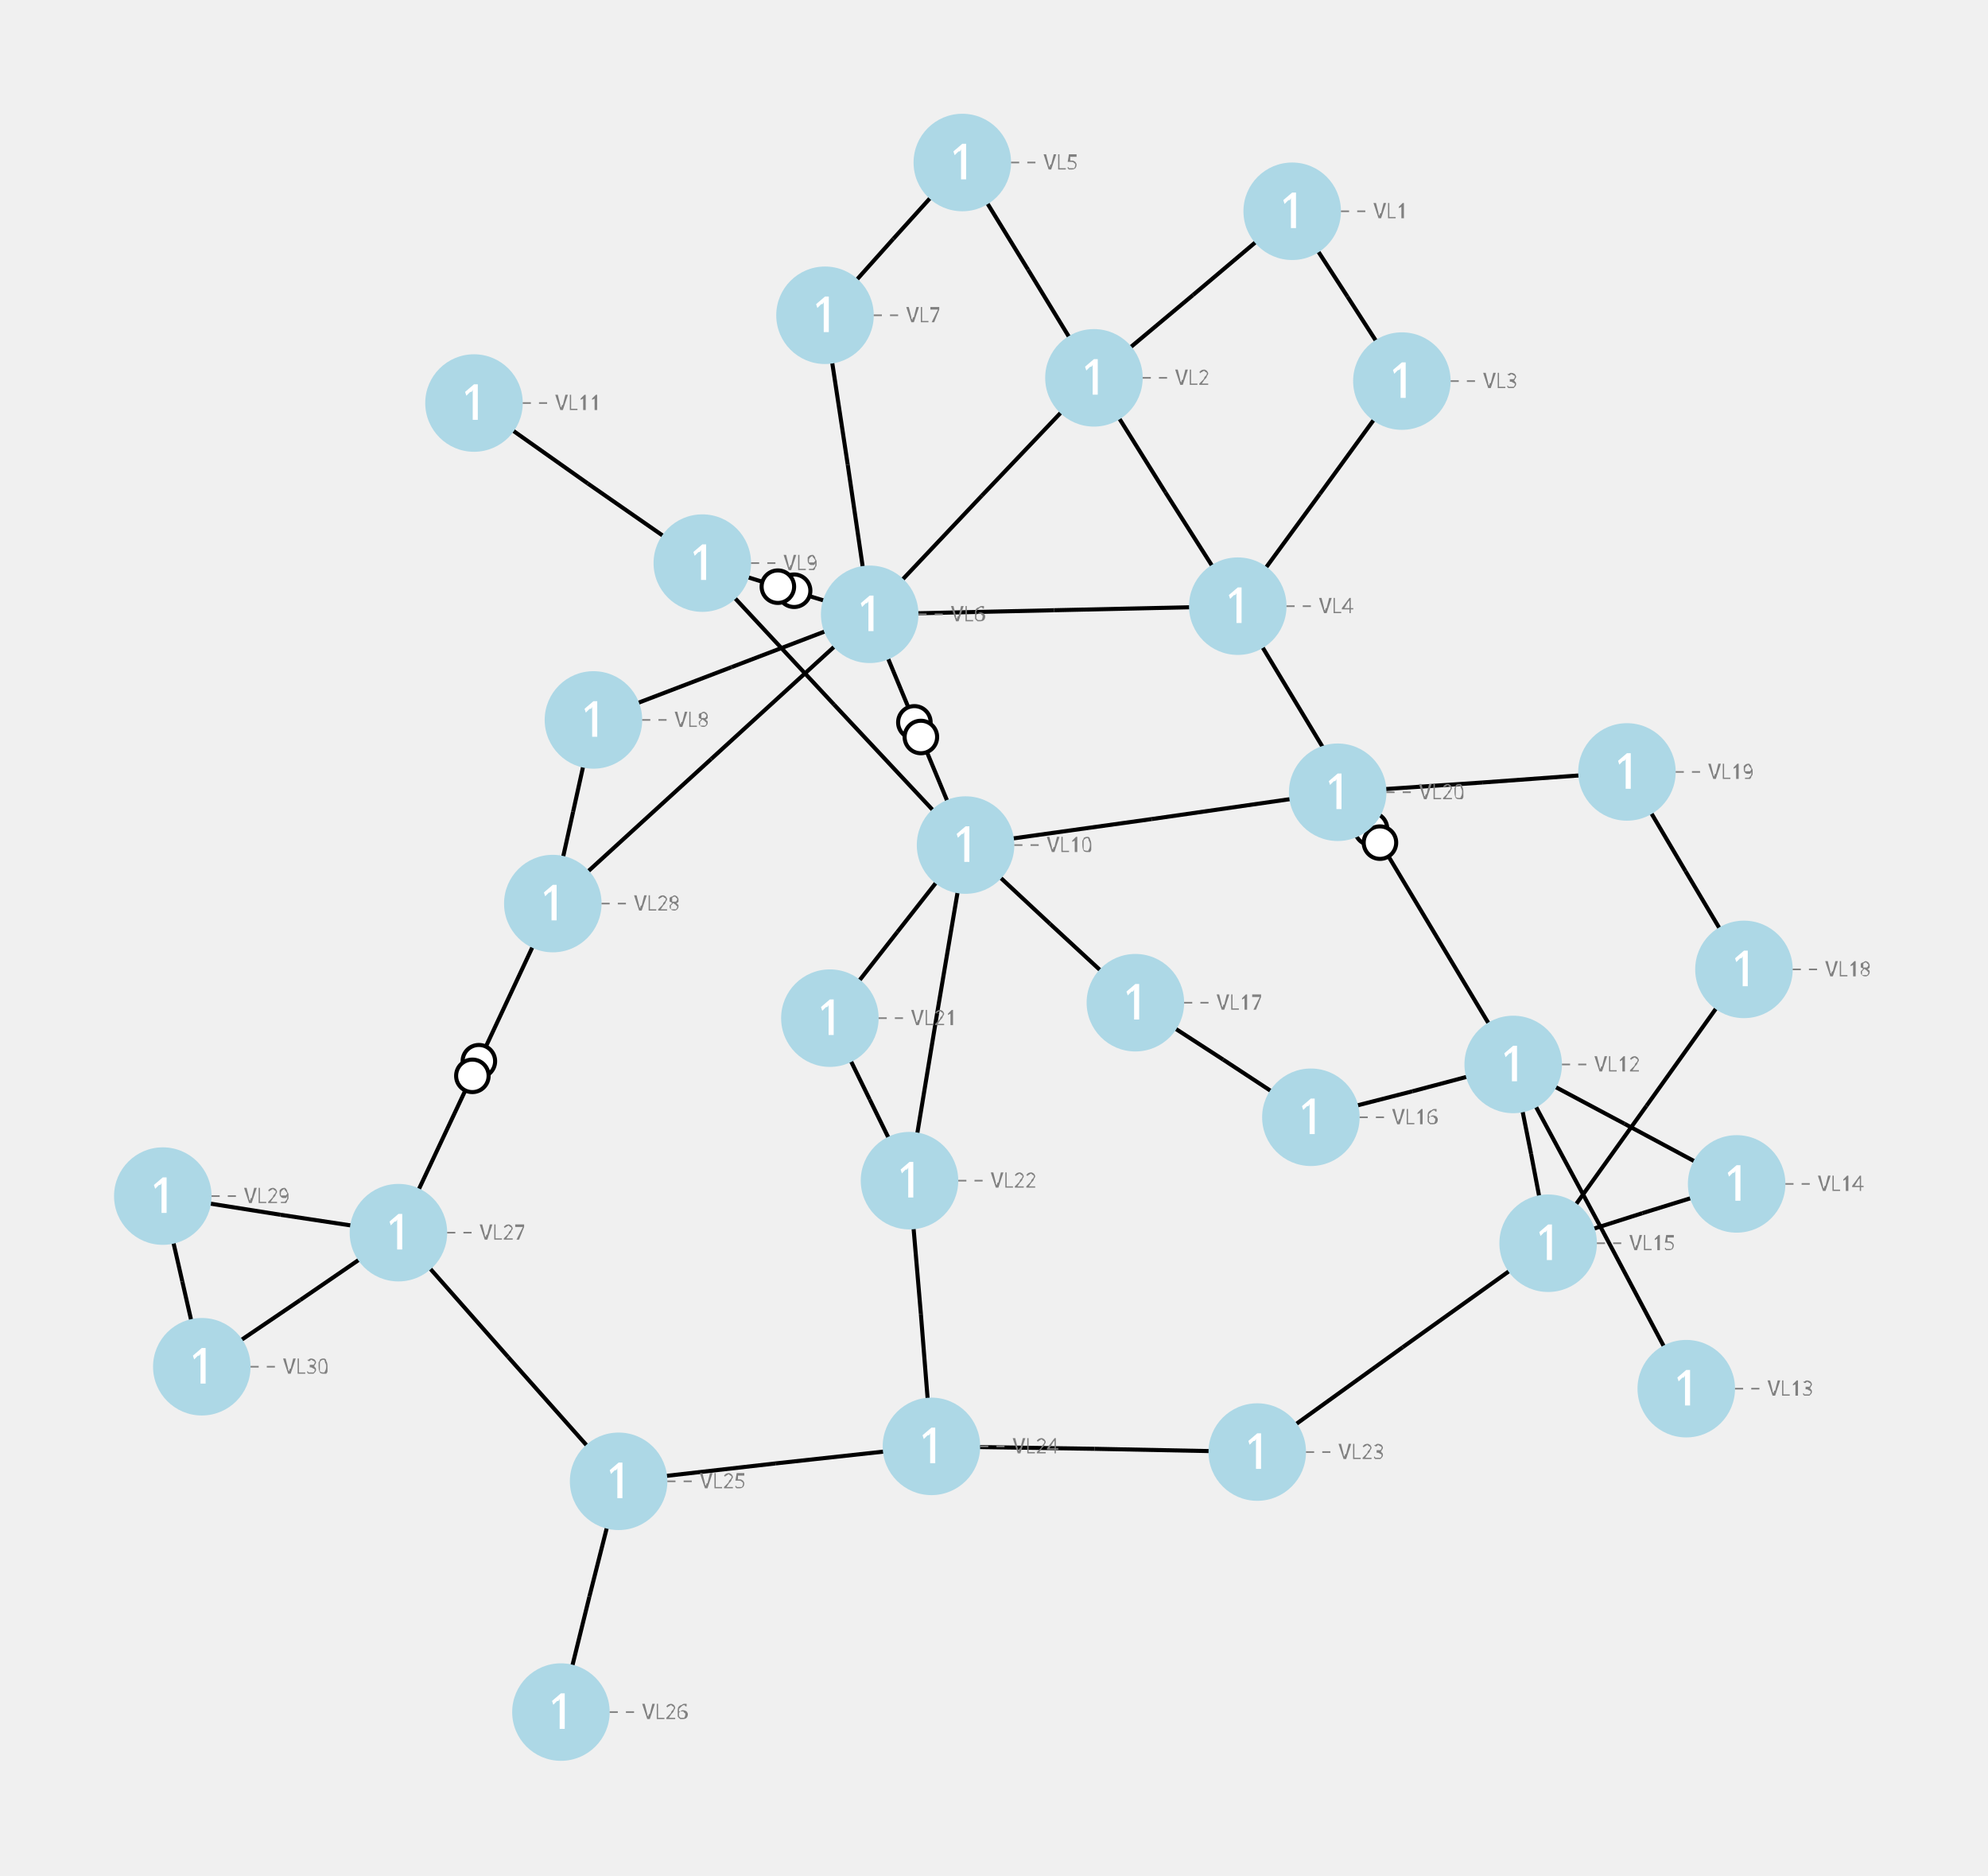
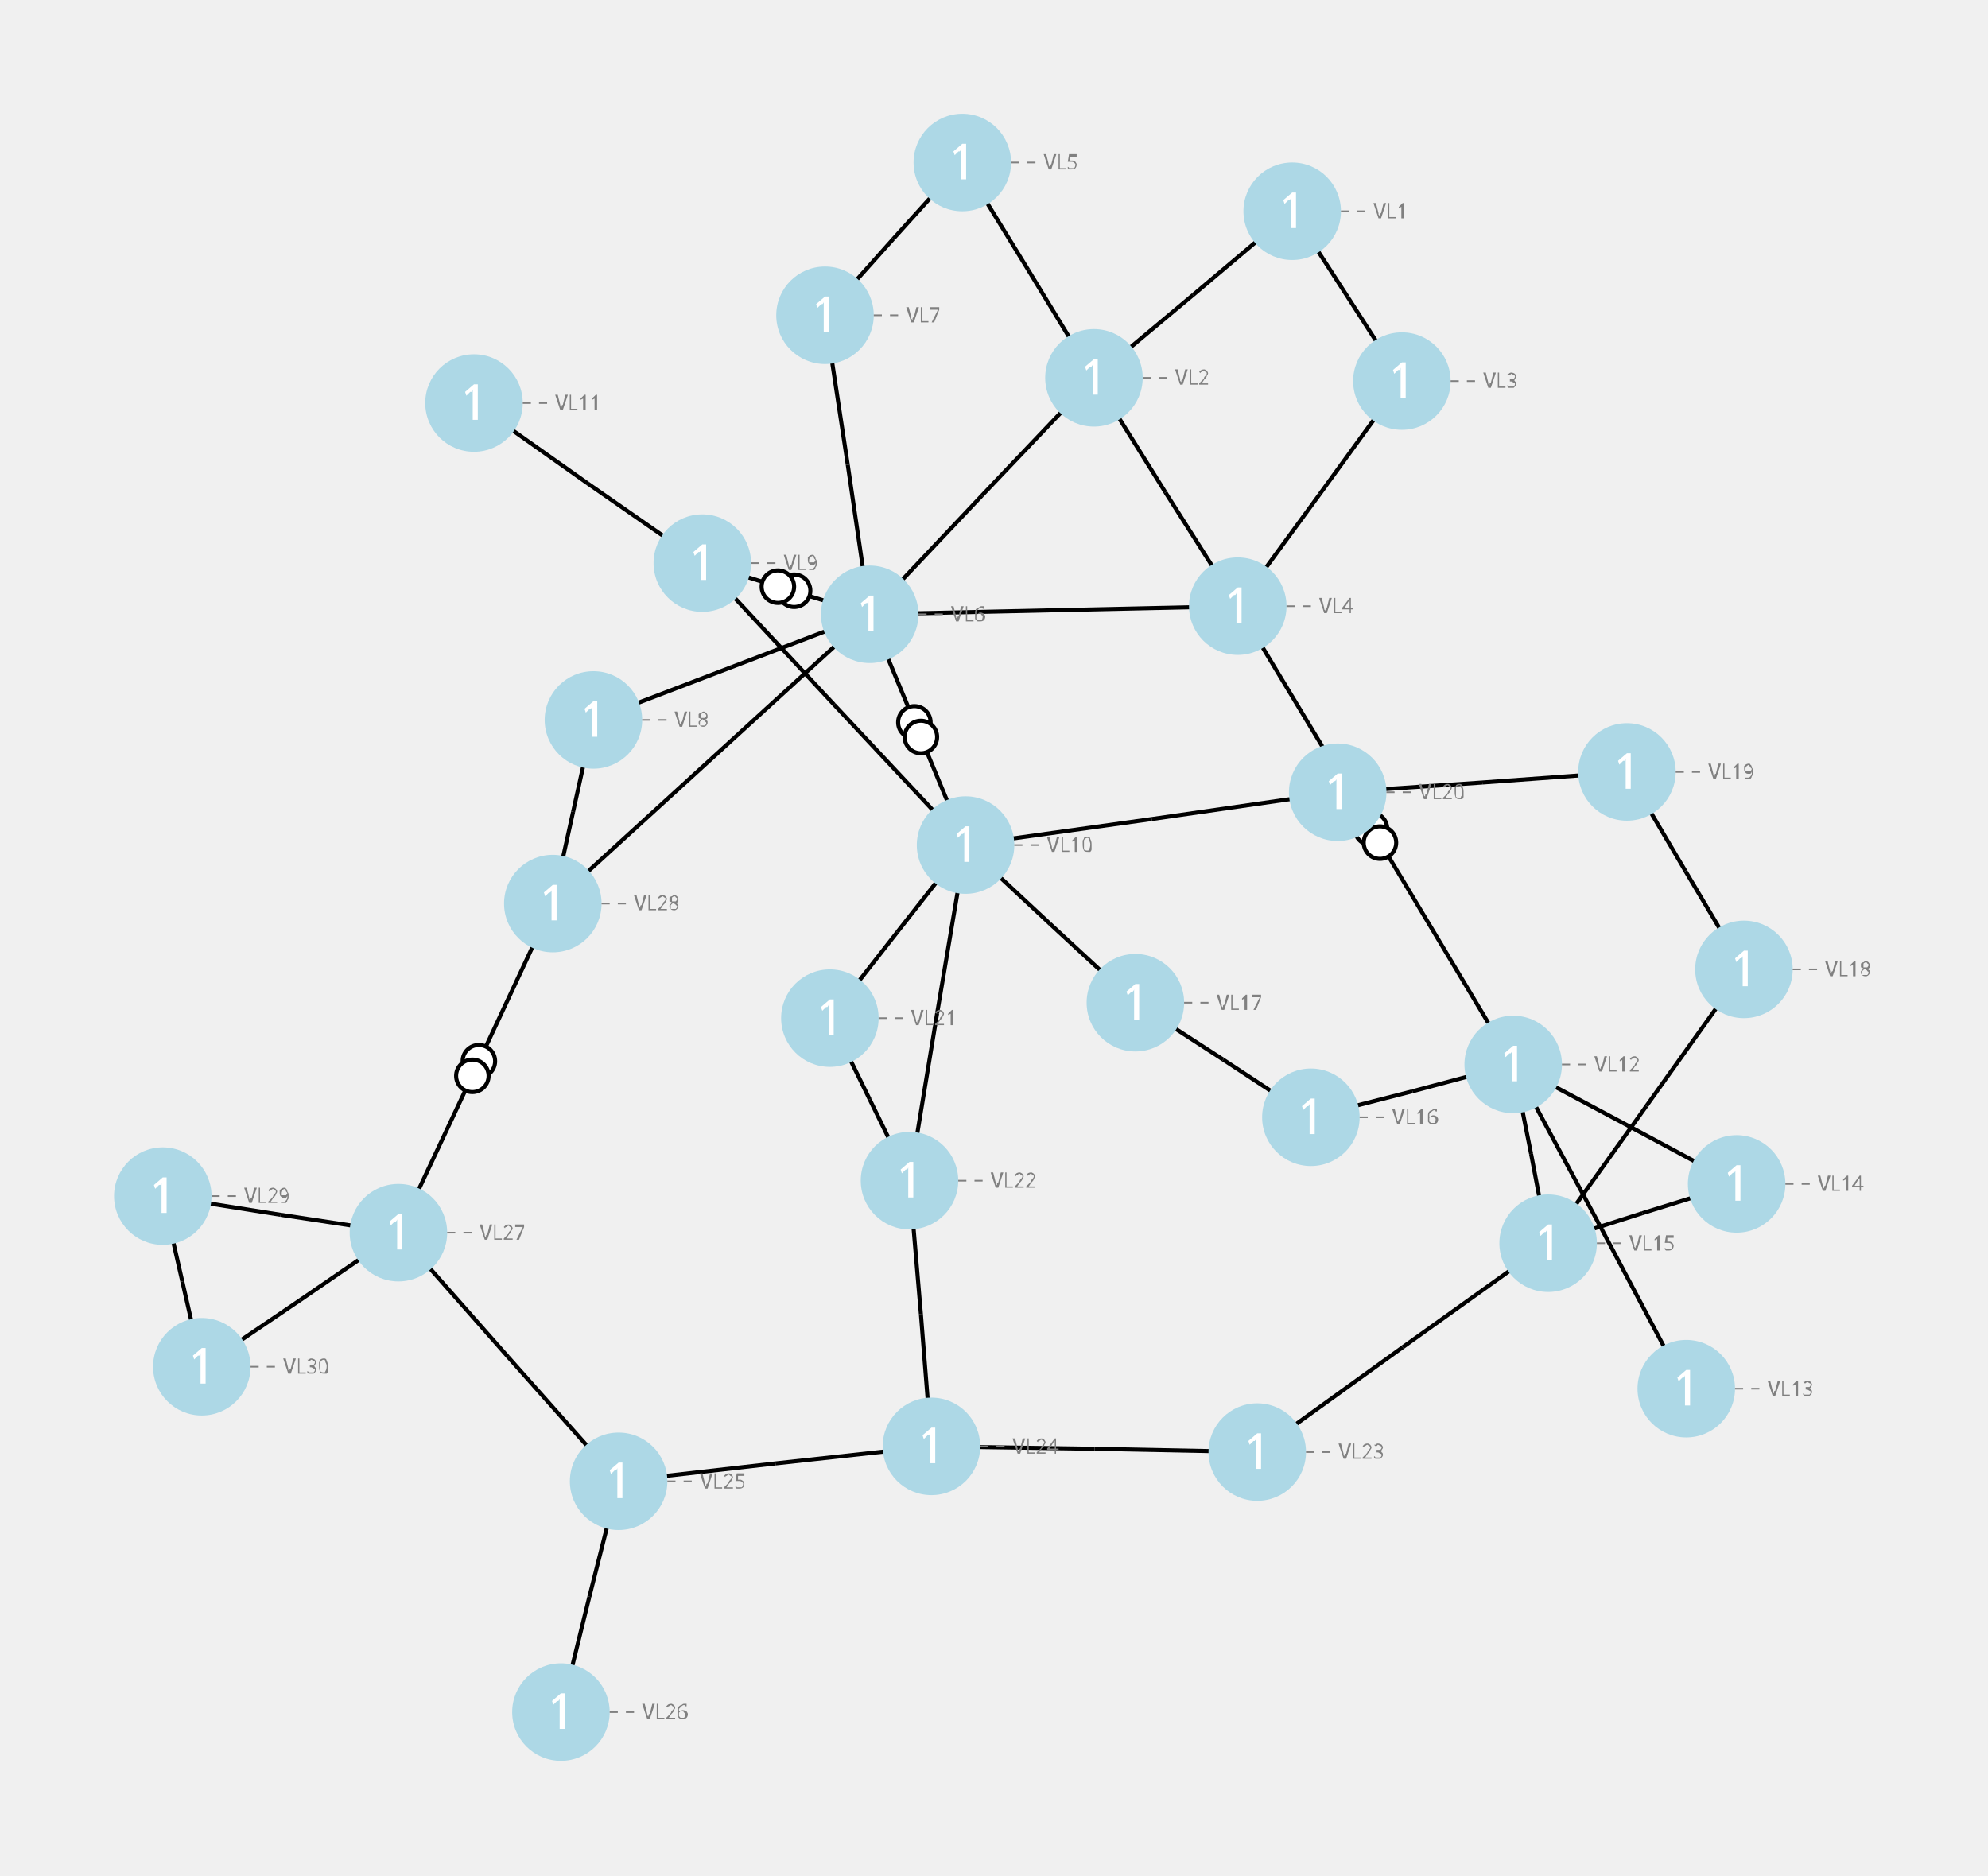
<svg xmlns="http://www.w3.org/2000/svg" width="800.00" height="754.64" viewBox="-12.47 -11.21 24.46 23.08">
  <style>
.nad-branch-edges polyline {stroke: var(--nad-vl-color, black); stroke-width: 0.05; fill: none}
.nad-branch-edges circle {stroke: var(--nad-vl-color, black); stroke-width: 0.05; fill: white}
.nad-text-edges {stroke: grey; stroke-width: 0.02; ; stroke-dasharray: .1,.1}
.nad-disconnected {stroke-dasharray: .1,.1}
.nad-vl-nodes circle {fill: var(--nad-vl-color, lightblue)}
.nad-vl-nodes .nad-text-buses {font: 0.6px "Verdana"; fill: white}
.nad-text-nodes {font: 0.25px "Verdana"; fill: grey}
.nad-vl0to30 {--nad-vl-color: #AFB42B}
.nad-vl30to50 {--nad-vl-color: #EF9A9A}
.nad-vl50to70 {--nad-vl-color: #9C27B0}
.nad-vl70to120 {--nad-vl-color: #E65100}
.nad-vl120to180 {--nad-vl-color: #00ACC1}
.nad-vl180to300 {--nad-vl-color: #2E7D32}
.nad-vl300to500 {--nad-vl-color: #D32F2F}
</style>
  <g class="nad-branch-edges">
    <g id="90" class="nad-vl120to180" title="L1-2-1">
      <g>
        <polyline points="3.43,-8.61 2.21,-7.58" />
      </g>
      <g>
        <polyline points="0.99,-6.56 2.21,-7.58" />
      </g>
    </g>
    <g id="91" class="nad-vl120to180" title="L1-3-1">
      <g>
        <polyline points="3.43,-8.61 4.11,-7.56" />
      </g>
      <g>
        <polyline points="4.78,-6.52 4.11,-7.56" />
      </g>
    </g>
    <g id="92" class="nad-vl120to180" title="L2-4-1">
      <g>
        <polyline points="0.99,-6.56 1.87,-5.15" />
      </g>
      <g>
        <polyline points="2.76,-3.75 1.87,-5.15" />
      </g>
    </g>
    <g id="93" class="nad-vl120to180" title="L2-5-1">
      <g>
        <polyline points="0.99,-6.56 0.18,-7.89" />
      </g>
      <g>
        <polyline points="-0.63,-9.21 0.18,-7.89" />
      </g>
    </g>
    <g id="94" class="nad-vl120to180" title="L2-6-1">
      <g>
        <polyline points="0.99,-6.56 -0.39,-5.11" />
      </g>
      <g>
        <polyline points="-1.77,-3.65 -0.39,-5.11" />
      </g>
    </g>
    <g id="95" class="nad-vl120to180" title="L3-4-1">
      <g>
        <polyline points="4.78,-6.52 3.77,-5.13" />
      </g>
      <g>
        <polyline points="2.76,-3.75 3.77,-5.13" />
      </g>
    </g>
    <g id="96" class="nad-vl120to180" title="L4-6-1">
      <g>
        <polyline points="2.76,-3.75 0.50,-3.70" />
      </g>
      <g>
        <polyline points="-1.77,-3.65 0.50,-3.70" />
      </g>
    </g>
    <g id="97" title="T4-12-1">
      <g class="nad-vl120to180">
        <polyline points="2.76,-3.75 4.46,-0.93" />
        <circle cx="4.40" cy="-1.01" r="0.20" />
      </g>
      <g class="nad-vl30to50">
        <polyline points="6.15,1.89 4.46,-0.93" />
        <circle cx="4.51" cy="-0.84" r="0.20" />
      </g>
    </g>
    <g id="98" class="nad-vl120to180" title="L5-7-1">
      <g>
        <polyline points="-0.63,-9.21 -1.48,-8.27" />
      </g>
      <g>
        <polyline points="-2.32,-7.33 -1.48,-8.27" />
      </g>
    </g>
    <g id="99" class="nad-vl120to180" title="L6-7-1">
      <g>
        <polyline points="-1.77,-3.65 -2.04,-5.49" />
      </g>
      <g>
        <polyline points="-2.32,-7.33 -2.04,-5.49" />
      </g>
    </g>
    <g id="100" class="nad-vl120to180" title="L6-8-1">
      <g>
        <polyline points="-1.77,-3.65 -3.47,-3.00" />
      </g>
      <g>
        <polyline points="-5.17,-2.35 -3.47,-3.00" />
      </g>
    </g>
    <g id="101" title="T6-9-1">
      <g class="nad-vl120to180">
        <polyline points="-1.77,-3.65 -2.80,-3.96" />
        <circle cx="-2.70" cy="-3.94" r="0.20" />
      </g>
      <g class="nad-vl0to30">
        <polyline points="-3.83,-4.28 -2.80,-3.96" />
        <circle cx="-2.90" cy="-3.99" r="0.20" />
      </g>
    </g>
    <g id="102" title="T6-10-1">
      <g class="nad-vl120to180">
        <polyline points="-1.77,-3.65 -1.18,-2.23" />
        <circle cx="-1.22" cy="-2.32" r="0.20" />
      </g>
      <g class="nad-vl30to50">
        <polyline points="-0.59,-0.81 -1.18,-2.23" />
        <circle cx="-1.14" cy="-2.14" r="0.20" />
      </g>
    </g>
    <g id="103" class="nad-vl120to180" title="L6-28-1">
      <g>
        <polyline points="-1.77,-3.65 -3.72,-1.87" />
      </g>
      <g>
        <polyline points="-5.67,-0.09 -3.72,-1.87" />
      </g>
    </g>
    <g id="104" class="nad-vl120to180" title="L8-28-1">
      <g>
        <polyline points="-5.17,-2.35 -5.42,-1.22" />
      </g>
      <g>
        <polyline points="-5.67,-0.09 -5.42,-1.22" />
      </g>
    </g>
    <g id="105" class="nad-vl0to30" title="L9-11-1">
      <g>
        <polyline points="-3.83,-4.28 -5.24,-5.26" />
      </g>
      <g>
        <polyline points="-6.64,-6.25 -5.24,-5.26" />
      </g>
    </g>
    <g id="106" class="nad-vl0to30" title="L9-10-1">
      <g>
        <polyline points="-3.83,-4.28 -2.21,-2.54" />
      </g>
      <g>
        <polyline points="-0.59,-0.81 -2.21,-2.54" />
      </g>
    </g>
    <g id="107" class="nad-vl30to50" title="L10-20-1">
      <g>
        <polyline points="-0.59,-0.81 1.70,-1.13" />
      </g>
      <g>
        <polyline points="3.99,-1.46 1.70,-1.13" />
      </g>
    </g>
    <g id="108" class="nad-vl30to50" title="L10-17-1">
      <g>
        <polyline points="-0.59,-0.81 0.45,0.16" />
      </g>
      <g>
        <polyline points="1.50,1.13 0.45,0.16" />
      </g>
    </g>
    <g id="109" class="nad-vl30to50" title="L10-21-1">
      <g>
        <polyline points="-0.59,-0.81 -1.43,0.26" />
      </g>
      <g>
        <polyline points="-2.26,1.32 -1.43,0.26" />
      </g>
    </g>
    <g id="110" class="nad-vl30to50" title="L10-22-1">
      <g>
        <polyline points="-0.59,-0.81 -0.94,1.26" />
      </g>
      <g>
        <polyline points="-1.28,3.32 -0.94,1.26" />
      </g>
    </g>
    <g id="111" class="nad-vl30to50" title="L12-13-1">
      <g>
        <polyline points="6.15,1.89 7.22,3.88" />
      </g>
      <g>
        <polyline points="8.28,5.88 7.22,3.88" />
      </g>
    </g>
    <g id="112" class="nad-vl30to50" title="L12-14-1">
      <g>
        <polyline points="6.15,1.89 7.52,2.62" />
      </g>
      <g>
        <polyline points="8.90,3.36 7.52,2.62" />
      </g>
    </g>
    <g id="113" class="nad-vl30to50" title="L12-15-1">
      <g>
        <polyline points="6.15,1.89 6.37,2.99" />
      </g>
      <g>
        <polyline points="6.58,4.09 6.37,2.99" />
      </g>
    </g>
    <g id="114" class="nad-vl30to50" title="L12-16-1">
      <g>
        <polyline points="6.15,1.89 4.91,2.22" />
      </g>
      <g>
        <polyline points="3.66,2.54 4.91,2.22" />
      </g>
    </g>
    <g id="115" class="nad-vl30to50" title="L14-15-1">
      <g>
        <polyline points="8.90,3.36 7.74,3.72" />
      </g>
      <g>
        <polyline points="6.58,4.09 7.74,3.72" />
      </g>
    </g>
    <g id="116" class="nad-vl30to50" title="L15-18-1">
      <g>
        <polyline points="6.58,4.09 7.79,2.40" />
      </g>
      <g>
        <polyline points="8.99,0.72 7.79,2.40" />
      </g>
    </g>
    <g id="117" class="nad-vl30to50" title="L15-23-1">
      <g>
        <polyline points="6.58,4.09 4.79,5.37" />
      </g>
      <g>
        <polyline points="3.00,6.66 4.79,5.37" />
      </g>
    </g>
    <g id="118" class="nad-vl30to50" title="L16-17-1">
      <g>
        <polyline points="3.66,2.54 2.58,1.83" />
      </g>
      <g>
        <polyline points="1.50,1.13 2.58,1.83" />
      </g>
    </g>
    <g id="119" class="nad-vl30to50" title="L18-19-1">
      <g>
        <polyline points="8.99,0.72 8.27,-0.49" />
      </g>
      <g>
        <polyline points="7.55,-1.71 8.27,-0.49" />
      </g>
    </g>
    <g id="120" class="nad-vl30to50" title="L19-20-1">
      <g>
        <polyline points="7.55,-1.71 5.77,-1.58" />
      </g>
      <g>
        <polyline points="3.99,-1.46 5.77,-1.58" />
      </g>
    </g>
    <g id="121" class="nad-vl30to50" title="L21-22-1">
      <g>
        <polyline points="-2.26,1.32 -1.77,2.32" />
      </g>
      <g>
        <polyline points="-1.28,3.32 -1.77,2.32" />
      </g>
    </g>
    <g id="122" class="nad-vl30to50" title="L22-24-1">
      <g>
        <polyline points="-1.28,3.32 -1.14,4.96" />
      </g>
      <g>
        <polyline points="-1.01,6.59 -1.14,4.96" />
      </g>
    </g>
    <g id="123" class="nad-vl30to50" title="L23-24-1">
      <g>
        <polyline points="3.00,6.66 1.00,6.62" />
      </g>
      <g>
        <polyline points="-1.01,6.59 1.00,6.62" />
      </g>
    </g>
    <g id="124" class="nad-vl30to50" title="L24-25-1">
      <g>
        <polyline points="-1.01,6.59 -2.93,6.80" />
      </g>
      <g>
        <polyline points="-4.86,7.02 -2.93,6.80" />
      </g>
    </g>
    <g id="125" class="nad-vl30to50" title="L25-26-1">
      <g>
        <polyline points="-4.86,7.02 -5.22,8.44" />
      </g>
      <g>
        <polyline points="-5.57,9.86 -5.22,8.44" />
      </g>
    </g>
    <g id="126" class="nad-vl30to50" title="L25-27-1">
      <g>
        <polyline points="-4.86,7.02 -6.22,5.49" />
      </g>
      <g>
        <polyline points="-7.57,3.96 -6.22,5.49" />
      </g>
    </g>
    <g id="127" title="T28-27-1">
      <g class="nad-vl120to180">
        <polyline points="-5.67,-0.09 -6.62,1.94" />
        <circle cx="-6.58" cy="1.85" r="0.20" />
      </g>
      <g class="nad-vl30to50">
        <polyline points="-7.57,3.96 -6.62,1.94" />
        <circle cx="-6.66" cy="2.03" r="0.20" />
      </g>
    </g>
    <g id="128" class="nad-vl30to50" title="L27-29-1">
      <g>
        <polyline points="-7.57,3.96 -9.02,3.74" />
      </g>
      <g>
        <polyline points="-10.47,3.51 -9.02,3.74" />
      </g>
    </g>
    <g id="129" class="nad-vl30to50" title="L27-30-1">
      <g>
        <polyline points="-7.57,3.96 -8.78,4.79" />
      </g>
      <g>
        <polyline points="-9.99,5.61 -8.78,4.79" />
      </g>
    </g>
    <g id="130" class="nad-vl30to50" title="L29-30-1">
      <g>
        <polyline points="-10.47,3.51 -10.23,4.56" />
      </g>
      <g>
        <polyline points="-9.99,5.61 -10.23,4.56" />
      </g>
    </g>
  </g>
  <g class="nad-vl-nodes">
    <g transform="translate(3.43,-8.61)">
      <circle id="1" class="nad-vl120to180" title="VL1" r="0.60" />
      <text class="nad-text-buses" style="text-anchor:middle;dominant-baseline:middle">1</text>
    </g>
    <g transform="translate(0.99,-6.56)">
      <circle id="4" class="nad-vl120to180" title="VL2" r="0.60" />
      <text class="nad-text-buses" style="text-anchor:middle;dominant-baseline:middle">1</text>
    </g>
    <g transform="translate(4.78,-6.52)">
      <circle id="7" class="nad-vl120to180" title="VL3" r="0.60" />
      <text class="nad-text-buses" style="text-anchor:middle;dominant-baseline:middle">1</text>
    </g>
    <g transform="translate(2.76,-3.75)">
      <circle id="10" class="nad-vl120to180" title="VL4" r="0.60" />
      <text class="nad-text-buses" style="text-anchor:middle;dominant-baseline:middle">1</text>
    </g>
    <g transform="translate(-0.63,-9.21)">
      <circle id="13" class="nad-vl120to180" title="VL5" r="0.60" />
      <text class="nad-text-buses" style="text-anchor:middle;dominant-baseline:middle">1</text>
    </g>
    <g transform="translate(-1.77,-3.65)">
      <circle id="16" class="nad-vl120to180" title="VL6" r="0.60" />
      <text class="nad-text-buses" style="text-anchor:middle;dominant-baseline:middle">1</text>
    </g>
    <g transform="translate(-2.32,-7.33)">
      <circle id="19" class="nad-vl120to180" title="VL7" r="0.60" />
      <text class="nad-text-buses" style="text-anchor:middle;dominant-baseline:middle">1</text>
    </g>
    <g transform="translate(-5.17,-2.35)">
      <circle id="22" class="nad-vl120to180" title="VL8" r="0.60" />
      <text class="nad-text-buses" style="text-anchor:middle;dominant-baseline:middle">1</text>
    </g>
    <g transform="translate(-3.83,-4.28)">
      <circle id="25" class="nad-vl0to30" title="VL9" r="0.60" />
      <text class="nad-text-buses" style="text-anchor:middle;dominant-baseline:middle">1</text>
    </g>
    <g transform="translate(-0.59,-0.81)">
      <circle id="28" class="nad-vl30to50" title="VL10" r="0.60" />
      <text class="nad-text-buses" style="text-anchor:middle;dominant-baseline:middle">1</text>
    </g>
    <g transform="translate(-6.64,-6.25)">
      <circle id="31" class="nad-vl0to30" title="VL11" r="0.60" />
      <text class="nad-text-buses" style="text-anchor:middle;dominant-baseline:middle">1</text>
    </g>
    <g transform="translate(6.15,1.89)">
      <circle id="34" class="nad-vl30to50" title="VL12" r="0.60" />
      <text class="nad-text-buses" style="text-anchor:middle;dominant-baseline:middle">1</text>
    </g>
    <g transform="translate(8.28,5.88)">
      <circle id="37" class="nad-vl0to30" title="VL13" r="0.60" />
      <text class="nad-text-buses" style="text-anchor:middle;dominant-baseline:middle">1</text>
    </g>
    <g transform="translate(8.90,3.36)">
      <circle id="40" class="nad-vl30to50" title="VL14" r="0.60" />
      <text class="nad-text-buses" style="text-anchor:middle;dominant-baseline:middle">1</text>
    </g>
    <g transform="translate(6.58,4.09)">
      <circle id="43" class="nad-vl30to50" title="VL15" r="0.60" />
      <text class="nad-text-buses" style="text-anchor:middle;dominant-baseline:middle">1</text>
    </g>
    <g transform="translate(3.66,2.54)">
      <circle id="46" class="nad-vl30to50" title="VL16" r="0.60" />
      <text class="nad-text-buses" style="text-anchor:middle;dominant-baseline:middle">1</text>
    </g>
    <g transform="translate(1.50,1.13)">
      <circle id="49" class="nad-vl30to50" title="VL17" r="0.60" />
      <text class="nad-text-buses" style="text-anchor:middle;dominant-baseline:middle">1</text>
    </g>
    <g transform="translate(8.99,0.72)">
      <circle id="52" class="nad-vl30to50" title="VL18" r="0.60" />
      <text class="nad-text-buses" style="text-anchor:middle;dominant-baseline:middle">1</text>
    </g>
    <g transform="translate(7.55,-1.71)">
      <circle id="55" class="nad-vl30to50" title="VL19" r="0.60" />
      <text class="nad-text-buses" style="text-anchor:middle;dominant-baseline:middle">1</text>
    </g>
    <g transform="translate(3.99,-1.46)">
      <circle id="58" class="nad-vl30to50" title="VL20" r="0.60" />
      <text class="nad-text-buses" style="text-anchor:middle;dominant-baseline:middle">1</text>
    </g>
    <g transform="translate(-2.26,1.32)">
      <circle id="61" class="nad-vl30to50" title="VL21" r="0.60" />
      <text class="nad-text-buses" style="text-anchor:middle;dominant-baseline:middle">1</text>
    </g>
    <g transform="translate(-1.28,3.32)">
      <circle id="64" class="nad-vl30to50" title="VL22" r="0.60" />
      <text class="nad-text-buses" style="text-anchor:middle;dominant-baseline:middle">1</text>
    </g>
    <g transform="translate(3.00,6.66)">
      <circle id="67" class="nad-vl30to50" title="VL23" r="0.60" />
      <text class="nad-text-buses" style="text-anchor:middle;dominant-baseline:middle">1</text>
    </g>
    <g transform="translate(-1.01,6.59)">
      <circle id="70" class="nad-vl30to50" title="VL24" r="0.60" />
      <text class="nad-text-buses" style="text-anchor:middle;dominant-baseline:middle">1</text>
    </g>
    <g transform="translate(-4.86,7.02)">
      <circle id="73" class="nad-vl30to50" title="VL25" r="0.60" />
      <text class="nad-text-buses" style="text-anchor:middle;dominant-baseline:middle">1</text>
    </g>
    <g transform="translate(-5.57,9.86)">
      <circle id="76" class="nad-vl30to50" title="VL26" r="0.60" />
      <text class="nad-text-buses" style="text-anchor:middle;dominant-baseline:middle">1</text>
    </g>
    <g transform="translate(-7.57,3.96)">
      <circle id="79" class="nad-vl30to50" title="VL27" r="0.60" />
      <text class="nad-text-buses" style="text-anchor:middle;dominant-baseline:middle">1</text>
    </g>
    <g transform="translate(-5.67,-0.09)">
      <circle id="82" class="nad-vl120to180" title="VL28" r="0.60" />
      <text class="nad-text-buses" style="text-anchor:middle;dominant-baseline:middle">1</text>
    </g>
    <g transform="translate(-10.47,3.51)">
      <circle id="85" class="nad-vl30to50" title="VL29" r="0.60" />
      <text class="nad-text-buses" style="text-anchor:middle;dominant-baseline:middle">1</text>
    </g>
    <g transform="translate(-9.99,5.61)">
      <circle id="88" class="nad-vl30to50" title="VL30" r="0.60" />
      <text class="nad-text-buses" style="text-anchor:middle;dominant-baseline:middle">1</text>
    </g>
  </g>
  <g class="nad-text-edges">
    <g id="0_edge">
      <g>
        <polyline points="4.03,-8.61 4.43,-8.61" />
      </g>
    </g>
    <g id="3_edge">
      <g>
        <polyline points="1.59,-6.56 1.99,-6.56" />
      </g>
    </g>
    <g id="6_edge">
      <g>
        <polyline points="5.38,-6.52 5.78,-6.52" />
      </g>
    </g>
    <g id="9_edge">
      <g>
        <polyline points="3.36,-3.75 3.76,-3.75" />
      </g>
    </g>
    <g id="12_edge">
      <g>
        <polyline points="-0.03,-9.21 0.37,-9.21" />
      </g>
    </g>
    <g id="15_edge">
      <g>
        <polyline points="-1.17,-3.65 -0.77,-3.65" />
      </g>
    </g>
    <g id="18_edge">
      <g>
        <polyline points="-1.72,-7.33 -1.32,-7.33" />
      </g>
    </g>
    <g id="21_edge">
      <g>
        <polyline points="-4.57,-2.35 -4.17,-2.35" />
      </g>
    </g>
    <g id="24_edge">
      <g>
        <polyline points="-3.23,-4.28 -2.83,-4.28" />
      </g>
    </g>
    <g id="27_edge">
      <g>
        <polyline points="0.01,-0.81 0.41,-0.81" />
      </g>
    </g>
    <g id="30_edge">
      <g>
        <polyline points="-6.04,-6.25 -5.64,-6.25" />
      </g>
    </g>
    <g id="33_edge">
      <g>
        <polyline points="6.75,1.89 7.15,1.89" />
      </g>
    </g>
    <g id="36_edge">
      <g>
        <polyline points="8.88,5.88 9.28,5.88" />
      </g>
    </g>
    <g id="39_edge">
      <g>
        <polyline points="9.50,3.36 9.90,3.36" />
      </g>
    </g>
    <g id="42_edge">
      <g>
        <polyline points="7.18,4.09 7.58,4.09" />
      </g>
    </g>
    <g id="45_edge">
      <g>
        <polyline points="4.26,2.54 4.66,2.54" />
      </g>
    </g>
    <g id="48_edge">
      <g>
        <polyline points="2.10,1.13 2.50,1.13" />
      </g>
    </g>
    <g id="51_edge">
      <g>
        <polyline points="9.59,0.72 9.99,0.72" />
      </g>
    </g>
    <g id="54_edge">
      <g>
        <polyline points="8.15,-1.71 8.55,-1.71" />
      </g>
    </g>
    <g id="57_edge">
      <g>
        <polyline points="4.59,-1.46 4.99,-1.46" />
      </g>
    </g>
    <g id="60_edge">
      <g>
        <polyline points="-1.66,1.32 -1.26,1.32" />
      </g>
    </g>
    <g id="63_edge">
      <g>
        <polyline points="-0.68,3.32 -0.28,3.32" />
      </g>
    </g>
    <g id="66_edge">
      <g>
        <polyline points="3.60,6.66 4.00,6.66" />
      </g>
    </g>
    <g id="69_edge">
      <g>
        <polyline points="-0.41,6.59 -0.01,6.59" />
      </g>
    </g>
    <g id="72_edge">
      <g>
        <polyline points="-4.26,7.02 -3.86,7.02" />
      </g>
    </g>
    <g id="75_edge">
      <g>
        <polyline points="-4.97,9.86 -4.57,9.86" />
      </g>
    </g>
    <g id="78_edge">
      <g>
        <polyline points="-6.97,3.96 -6.57,3.96" />
      </g>
    </g>
    <g id="81_edge">
      <g>
        <polyline points="-5.07,-0.09 -4.67,-0.09" />
      </g>
    </g>
    <g id="84_edge">
      <g>
        <polyline points="-9.87,3.51 -9.47,3.51" />
      </g>
    </g>
    <g id="87_edge">
      <g>
        <polyline points="-9.39,5.61 -8.99,5.61" />
      </g>
    </g>
  </g>
  <g class="nad-text-nodes">
-     <text transform="translate(4.43,-8.61)" style="dominant-baseline:middle">VL1</text>
-     <text transform="translate(1.99,-6.56)" style="dominant-baseline:middle">VL2</text>
-     <text transform="translate(5.78,-6.52)" style="dominant-baseline:middle">VL3</text>
-     <text transform="translate(3.76,-3.75)" style="dominant-baseline:middle">VL4</text>
-     <text transform="translate(0.37,-9.21)" style="dominant-baseline:middle">VL5</text>
-     <text transform="translate(-0.77,-3.65)" style="dominant-baseline:middle">VL6</text>
-     <text transform="translate(-1.32,-7.33)" style="dominant-baseline:middle">VL7</text>
-     <text transform="translate(-4.17,-2.35)" style="dominant-baseline:middle">VL8</text>
-     <text transform="translate(-2.83,-4.28)" style="dominant-baseline:middle">VL9</text>
-     <text transform="translate(0.41,-0.81)" style="dominant-baseline:middle">VL10</text>
-     <text transform="translate(-5.64,-6.25)" style="dominant-baseline:middle">VL11</text>
-     <text transform="translate(7.15,1.89)" style="dominant-baseline:middle">VL12</text>
-     <text transform="translate(9.28,5.88)" style="dominant-baseline:middle">VL13</text>
-     <text transform="translate(9.90,3.36)" style="dominant-baseline:middle">VL14</text>
-     <text transform="translate(7.58,4.09)" style="dominant-baseline:middle">VL15</text>
-     <text transform="translate(4.66,2.54)" style="dominant-baseline:middle">VL16</text>
-     <text transform="translate(2.50,1.13)" style="dominant-baseline:middle">VL17</text>
-     <text transform="translate(9.99,0.72)" style="dominant-baseline:middle">VL18</text>
-     <text transform="translate(8.55,-1.71)" style="dominant-baseline:middle">VL19</text>
-     <text transform="translate(4.99,-1.46)" style="dominant-baseline:middle">VL20</text>
-     <text transform="translate(-1.26,1.32)" style="dominant-baseline:middle">VL21</text>
-     <text transform="translate(-0.28,3.32)" style="dominant-baseline:middle">VL22</text>
-     <text transform="translate(4.00,6.66)" style="dominant-baseline:middle">VL23</text>
-     <text transform="translate(-0.01,6.59)" style="dominant-baseline:middle">VL24</text>
-     <text transform="translate(-3.86,7.02)" style="dominant-baseline:middle">VL25</text>
-     <text transform="translate(-4.57,9.86)" style="dominant-baseline:middle">VL26</text>
-     <text transform="translate(-6.57,3.96)" style="dominant-baseline:middle">VL27</text>
-     <text transform="translate(-4.67,-0.09)" style="dominant-baseline:middle">VL28</text>
-     <text transform="translate(-9.47,3.51)" style="dominant-baseline:middle">VL29</text>
-     <text transform="translate(-8.99,5.61)" style="dominant-baseline:middle">VL30</text>
+     <text x="4.43" y="-8.61" style="dominant-baseline:middle">VL1</text>
+     <text x="1.99" y="-6.56" style="dominant-baseline:middle">VL2</text>
+     <text x="5.78" y="-6.52" style="dominant-baseline:middle">VL3</text>
+     <text x="3.76" y="-3.75" style="dominant-baseline:middle">VL4</text>
+     <text x="0.37" y="-9.21" style="dominant-baseline:middle">VL5</text>
+     <text x="-0.77" y="-3.65" style="dominant-baseline:middle">VL6</text>
+     <text x="-1.32" y="-7.33" style="dominant-baseline:middle">VL7</text>
+     <text x="-4.17" y="-2.35" style="dominant-baseline:middle">VL8</text>
+     <text x="-2.83" y="-4.28" style="dominant-baseline:middle">VL9</text>
+     <text x="0.41" y="-0.81" style="dominant-baseline:middle">VL10</text>
+     <text x="-5.64" y="-6.25" style="dominant-baseline:middle">VL11</text>
+     <text x="7.15" y="1.89" style="dominant-baseline:middle">VL12</text>
+     <text x="9.28" y="5.88" style="dominant-baseline:middle">VL13</text>
+     <text x="9.90" y="3.36" style="dominant-baseline:middle">VL14</text>
+     <text x="7.58" y="4.09" style="dominant-baseline:middle">VL15</text>
+     <text x="4.66" y="2.54" style="dominant-baseline:middle">VL16</text>
+     <text x="2.50" y="1.13" style="dominant-baseline:middle">VL17</text>
+     <text x="9.99" y="0.72" style="dominant-baseline:middle">VL18</text>
+     <text x="8.55" y="-1.71" style="dominant-baseline:middle">VL19</text>
+     <text x="4.99" y="-1.46" style="dominant-baseline:middle">VL20</text>
+     <text x="-1.26" y="1.32" style="dominant-baseline:middle">VL21</text>
+     <text x="-0.28" y="3.32" style="dominant-baseline:middle">VL22</text>
+     <text x="4.00" y="6.66" style="dominant-baseline:middle">VL23</text>
+     <text x="-0.01" y="6.59" style="dominant-baseline:middle">VL24</text>
+     <text x="-3.86" y="7.02" style="dominant-baseline:middle">VL25</text>
+     <text x="-4.57" y="9.86" style="dominant-baseline:middle">VL26</text>
+     <text x="-6.57" y="3.96" style="dominant-baseline:middle">VL27</text>
+     <text x="-4.67" y="-0.09" style="dominant-baseline:middle">VL28</text>
+     <text x="-9.47" y="3.51" style="dominant-baseline:middle">VL29</text>
+     <text x="-8.99" y="5.61" style="dominant-baseline:middle">VL30</text>
  </g>
</svg>
